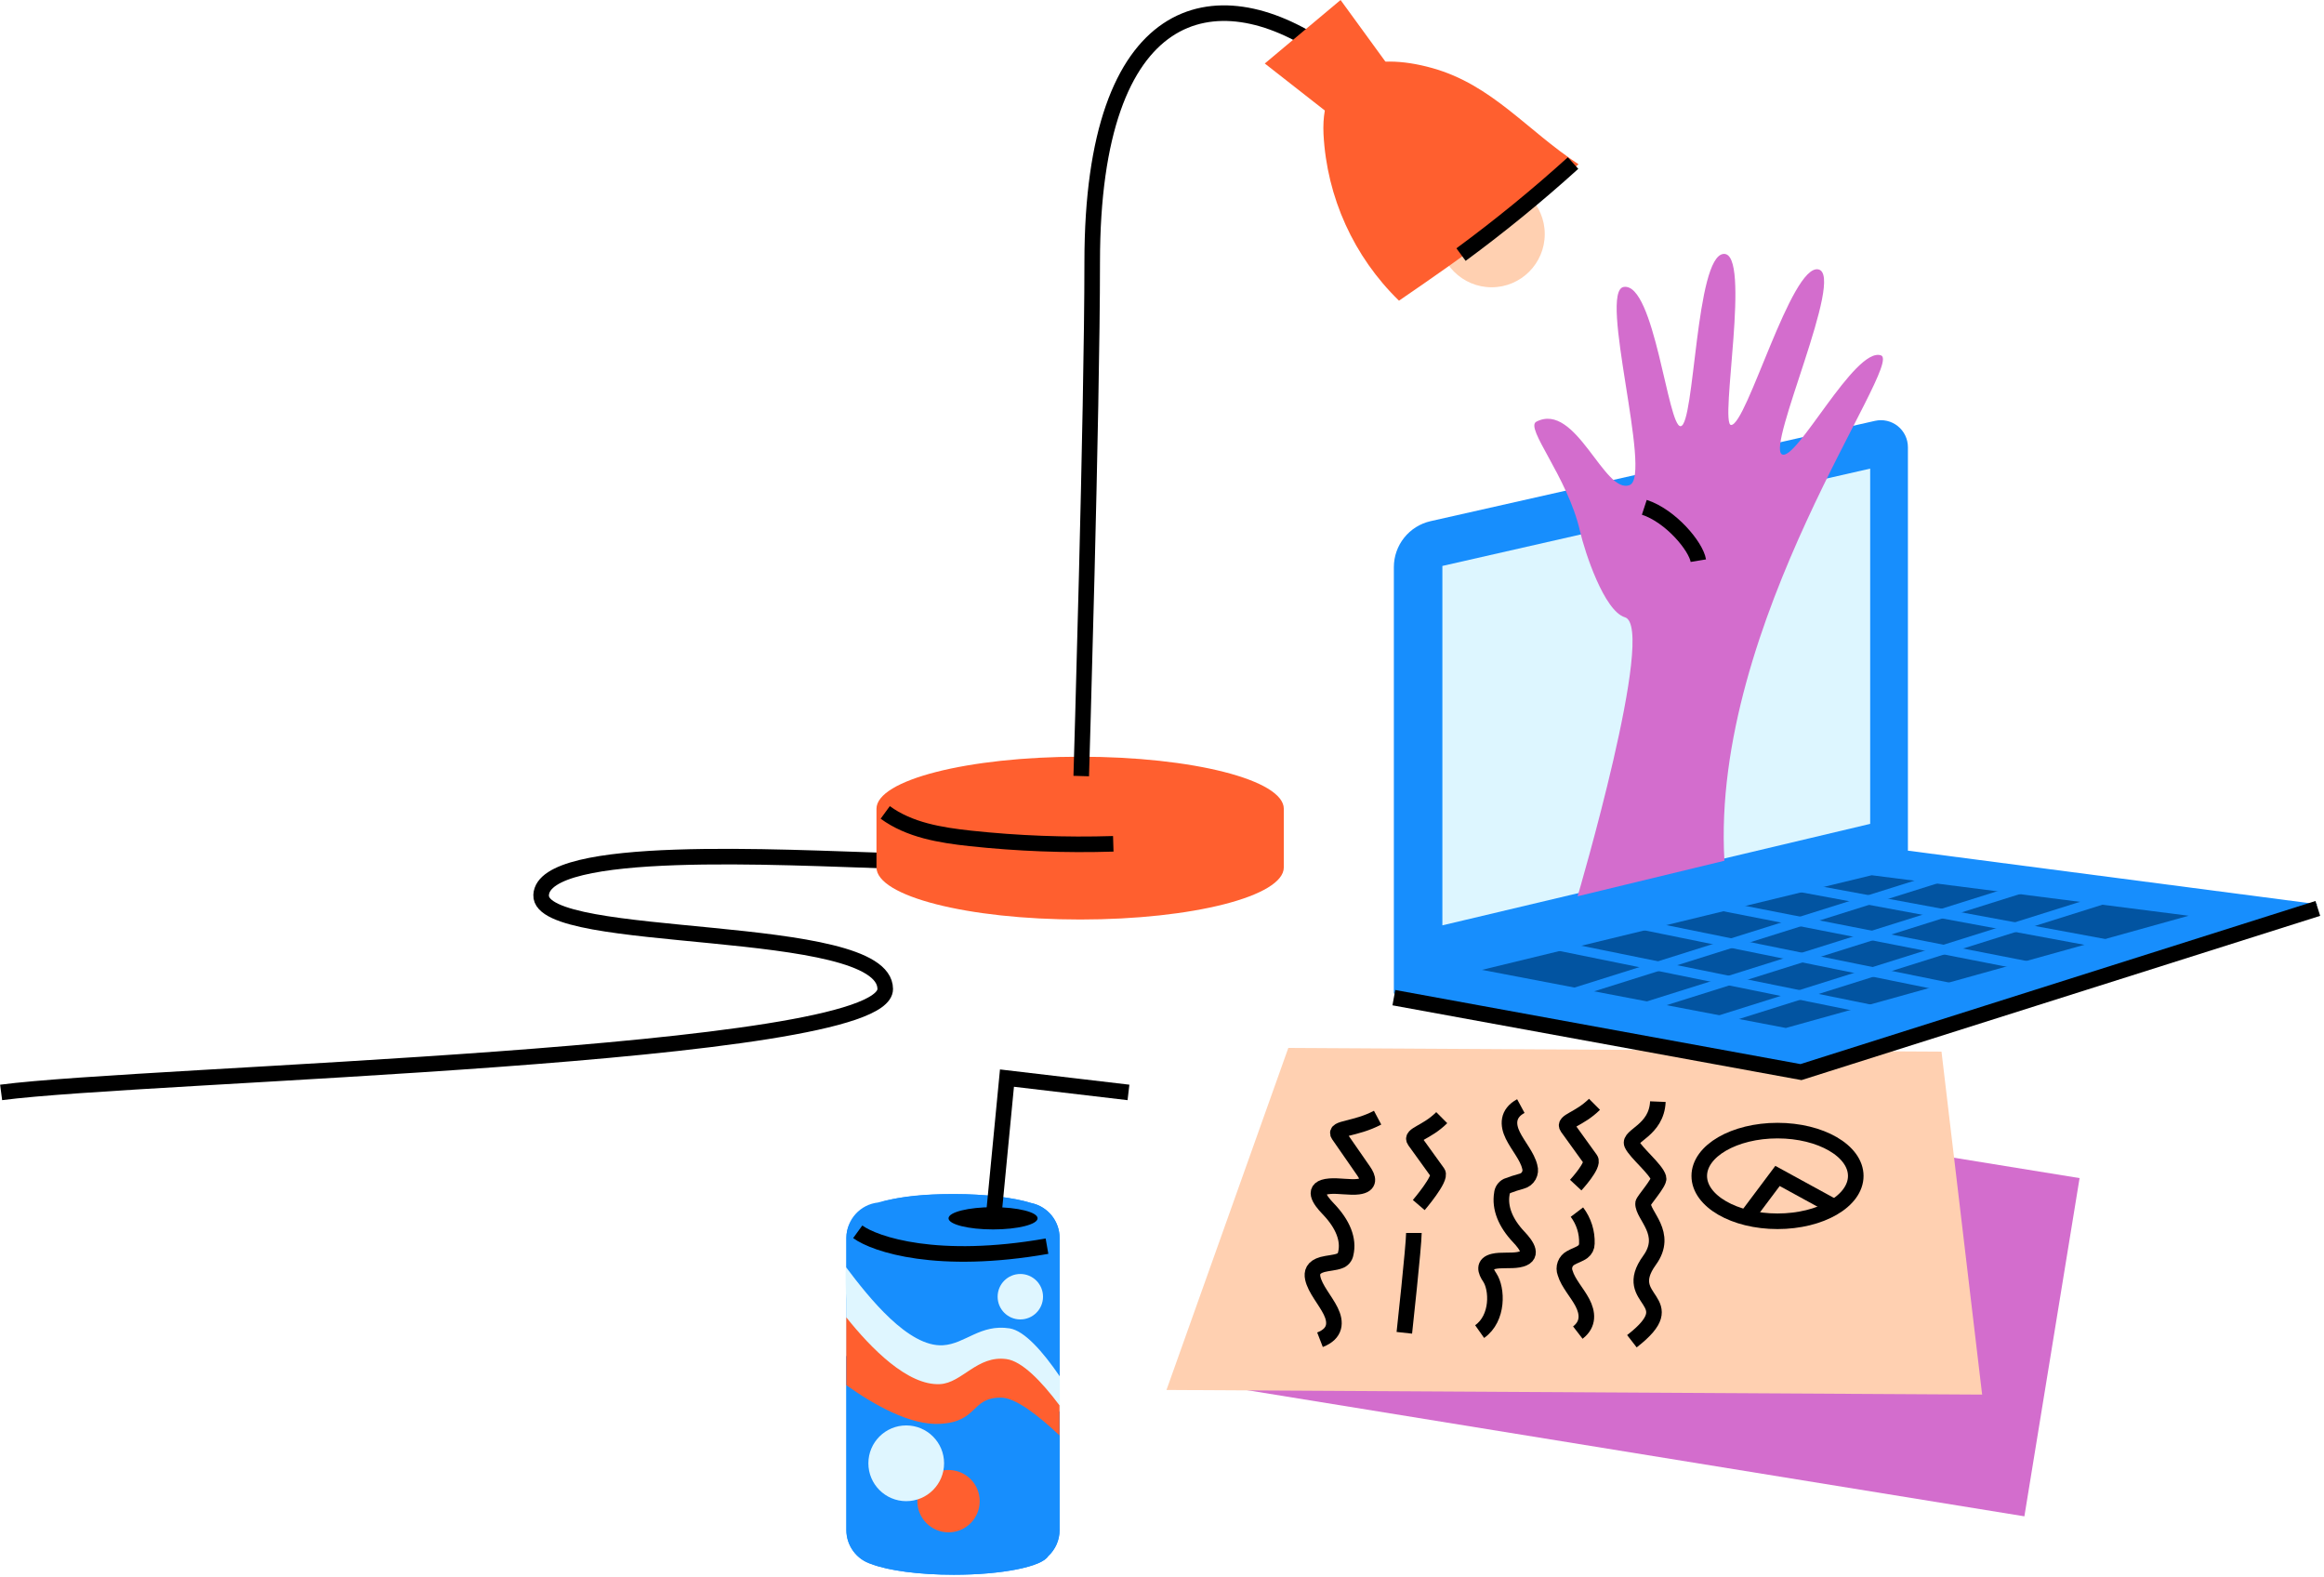
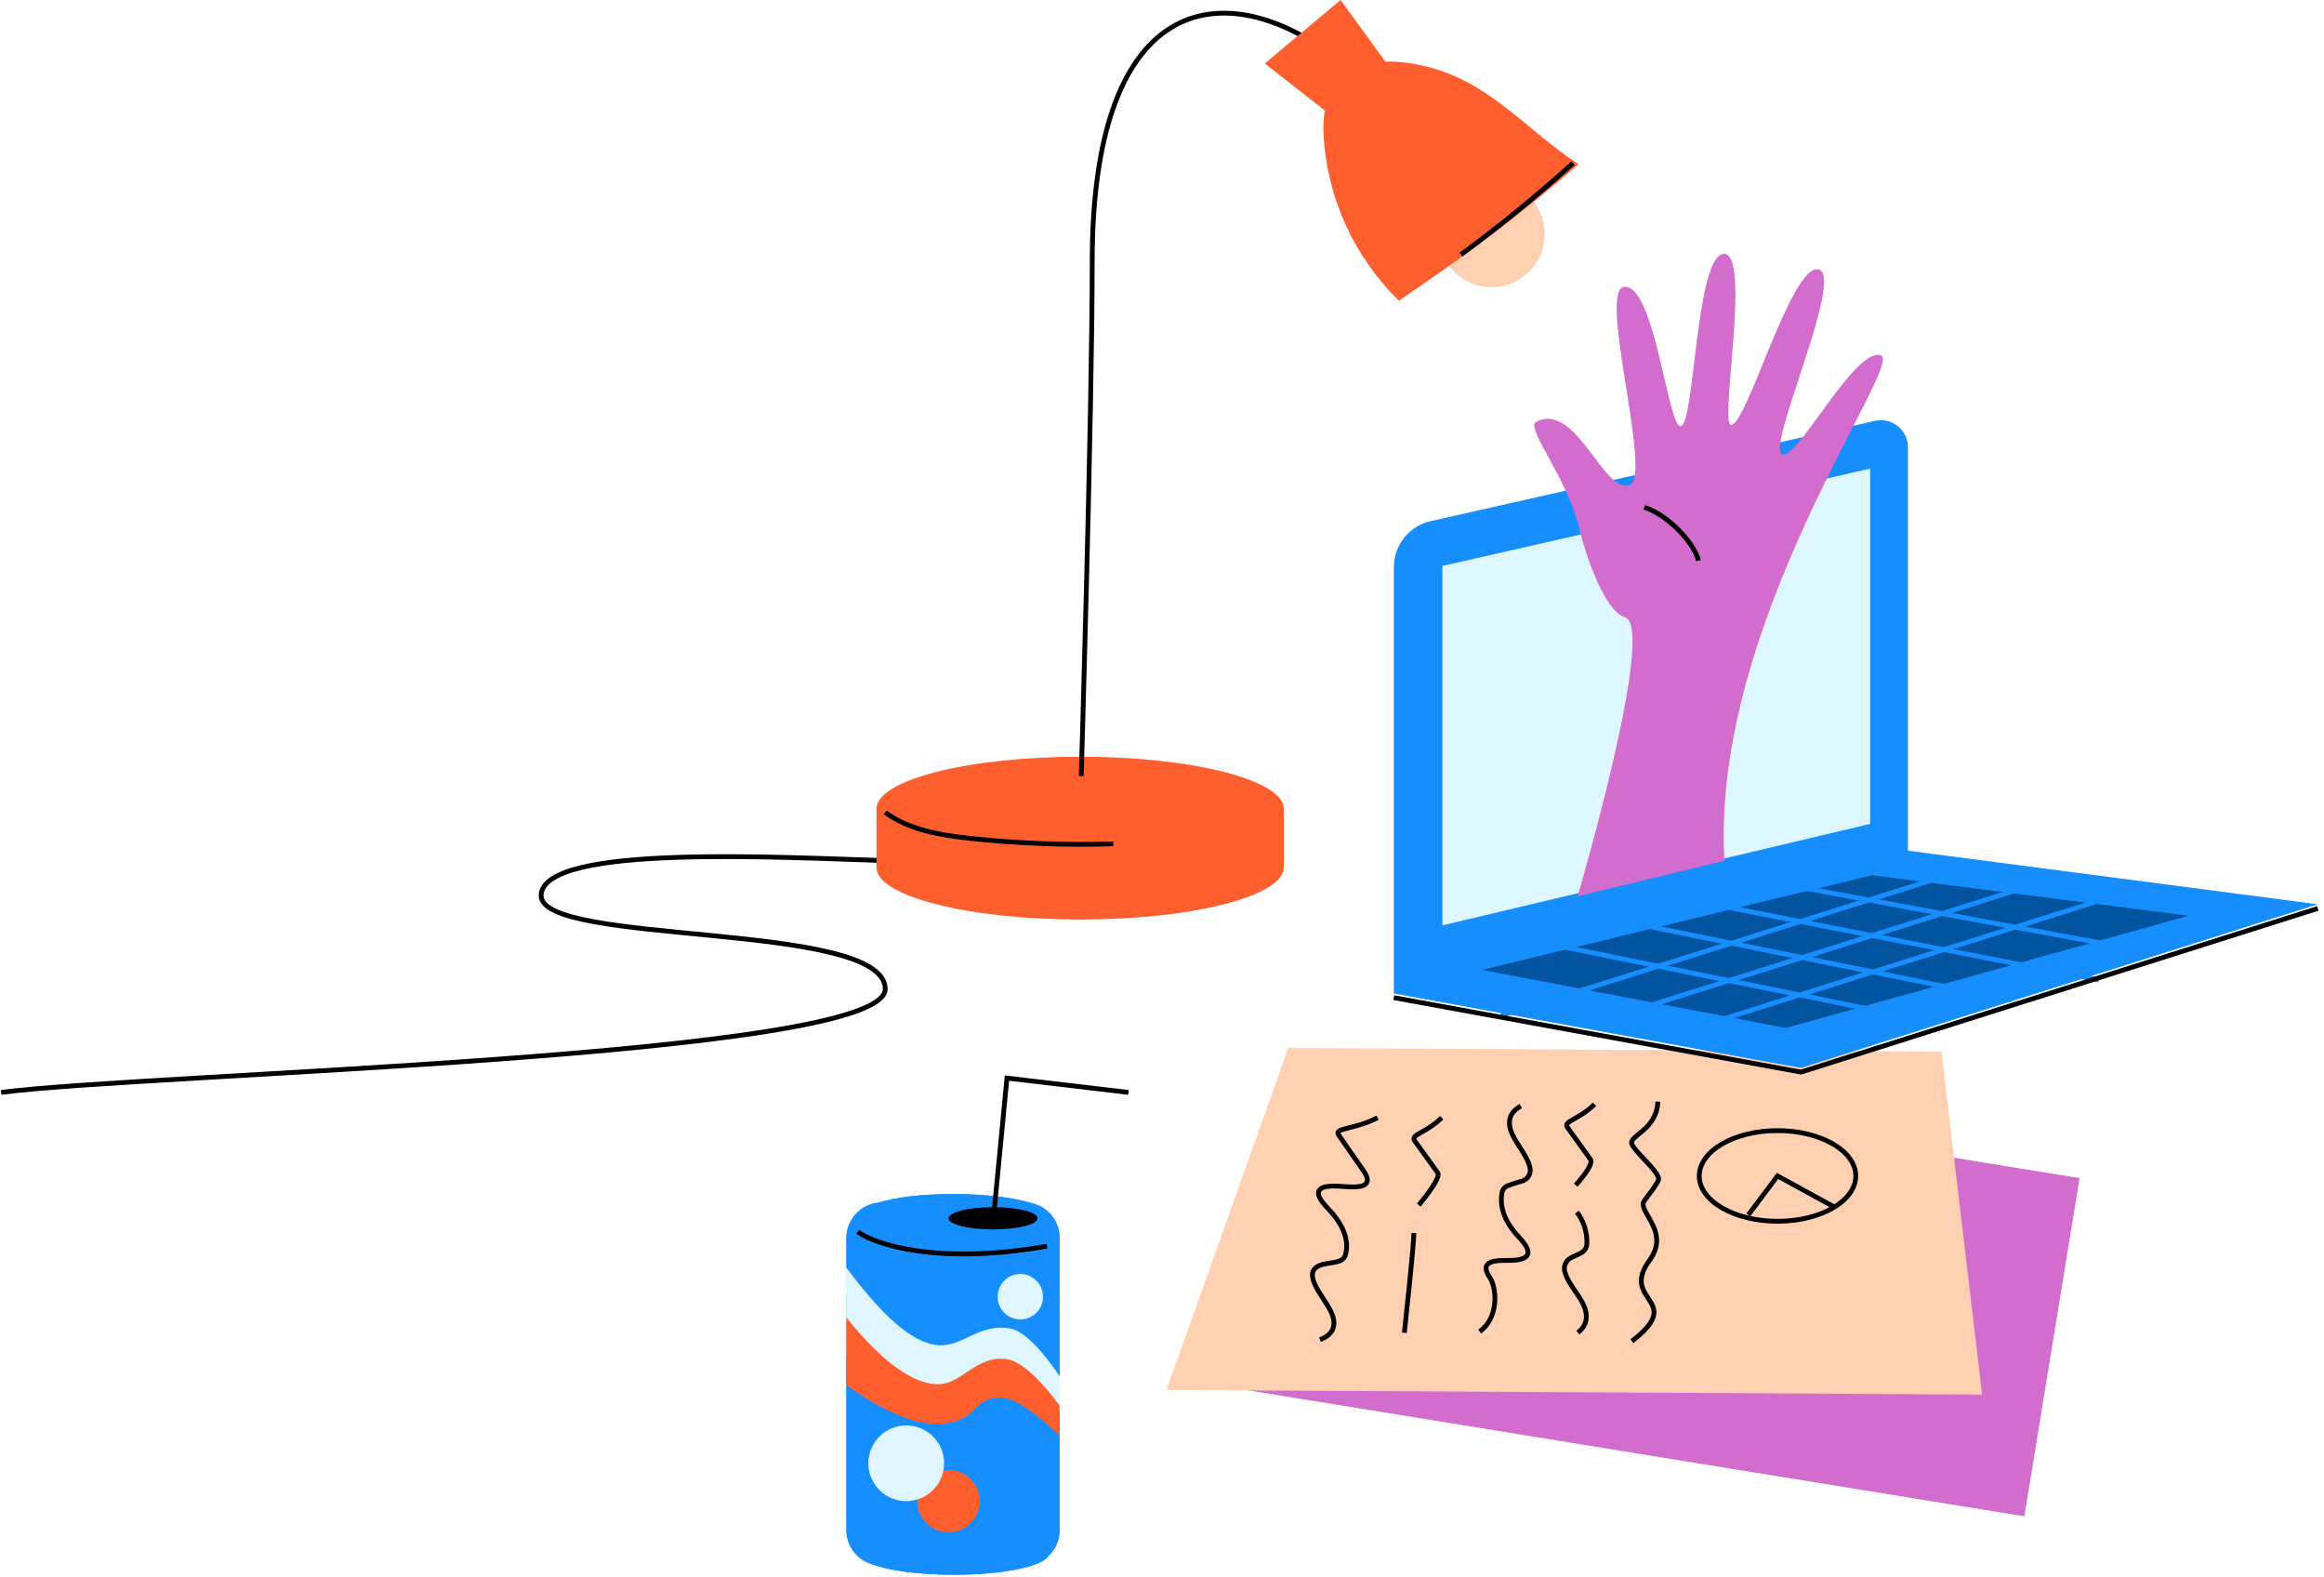
<svg xmlns="http://www.w3.org/2000/svg" width="485" height="329" viewBox="0 0 485 329" fill="none">
  <path d="M422.473 316.363L254.449 289.102L290.566 222.529L433.991 245.798L422.473 316.363Z" fill="#D36DCD" />
  <path d="M413.656 290.968L243.436 289.999L268.86 218.643L405.176 219.418L413.656 290.968Z" fill="#FFD0B1" />
-   <path d="M370.952 254.805C379.971 254.805 387.282 250.571 387.282 245.348C387.282 240.125 379.971 235.89 370.952 235.89C361.933 235.89 354.622 240.125 354.622 245.348C354.622 250.571 361.933 254.805 370.952 254.805Z" stroke="black" stroke-width="3.25" stroke-miterlimit="10" />
-   <path d="M340.564 279.834C351.922 271.034 337.914 271.674 344.249 262.941C348.312 257.34 342.768 253.601 342.895 251.058C342.895 250.544 346.369 246.72 346.134 245.794C345.688 243.975 341.363 240.514 340.564 238.728C339.765 236.943 345.73 235.89 345.982 229.844" stroke="black" stroke-width="3.25" stroke-miterlimit="10" />
-   <path d="M329.089 252.894C330.522 254.782 331.256 257.11 331.167 259.479C331.167 259.806 331.091 260.129 330.945 260.421C330.799 260.713 330.587 260.968 330.326 261.164C329.669 261.669 328.55 262.006 327.802 262.452C327.259 262.742 326.84 263.22 326.625 263.797C326.41 264.374 326.412 265.01 326.632 265.585C327.263 267.716 329.156 269.703 330.241 271.783C331.327 273.863 331.63 276.222 329.282 278.032" stroke="black" stroke-width="3.25" stroke-miterlimit="10" />
-   <path d="M332.757 230.399C329.577 233.566 326.17 233.928 327.095 235.2L331.916 241.887C332.757 243.032 328.837 247.26 328.837 247.26" stroke="black" stroke-width="3.25" stroke-miterlimit="10" />
-   <path d="M300.88 233.187C297.7 236.353 294.293 236.716 295.218 237.996L300.039 244.683C300.88 245.828 296.085 251.42 296.085 251.42" stroke="black" stroke-width="3.25" stroke-miterlimit="10" />
-   <path d="M287.495 233.187C282.843 235.654 278.333 235.301 279.334 236.758L284.592 244.337C285.493 245.643 286.098 247.251 283.448 247.588C281.766 247.807 279.326 247.335 277.517 247.487C273.521 247.807 275.405 250.35 277.197 252.211C280.277 255.412 281.539 258.646 280.849 261.551C280.79 261.904 280.636 262.234 280.403 262.506C280.17 262.778 279.867 262.98 279.528 263.092C278.586 263.454 277.08 263.53 275.986 263.825C274.009 264.372 273.714 265.509 273.967 266.68C274.446 268.92 276.583 271.27 277.711 273.552C278.838 275.834 278.821 278.226 275.473 279.523" stroke="black" stroke-width="3.25" stroke-miterlimit="10" />
-   <path d="M293.073 278.074C293.073 278.074 295.067 259.833 295.067 257.248" stroke="black" stroke-width="3.25" stroke-miterlimit="10" />
-   <path d="M308.788 277.822C312.742 275.034 312.498 268.878 310.875 266.486C310.033 265.248 309.445 263.69 311.716 263.168C313.197 262.823 315.308 263.109 316.882 262.831C320.348 262.225 318.606 259.825 316.974 258.098C314.164 255.142 312.936 252.009 313.424 249.062C313.449 248.72 313.562 248.39 313.752 248.106C313.942 247.821 314.203 247.59 314.509 247.436C315.51 247.054 316.529 246.722 317.563 246.443C317.875 246.364 318.168 246.223 318.423 246.028C318.679 245.832 318.892 245.587 319.049 245.306C319.207 245.026 319.305 244.716 319.339 244.396C319.373 244.075 319.341 243.752 319.246 243.444C318.733 241.255 316.781 239.074 315.704 236.876C314.627 234.678 314.551 232.303 317.386 230.77" stroke="black" stroke-width="3.25" stroke-miterlimit="10" />
-   <path d="M364.853 253.483L370.952 245.348L382.823 251.841" stroke="black" stroke-width="3.25" stroke-miterlimit="10" />
-   <path d="M186.281 179.617C162.8 178.893 113.424 176.029 112.928 186.742C112.431 197.454 184.691 192.064 184.741 206.339C184.792 220.613 30.287 223.965 0.236 227.923" stroke="black" stroke-width="3.25" stroke-miterlimit="10" />
+   <path d="M370.952 254.805C379.971 254.805 387.282 250.571 387.282 245.348C387.282 240.125 379.971 235.89 370.952 235.89C361.933 235.89 354.622 240.125 354.622 245.348C354.622 250.571 361.933 254.805 370.952 254.805Z" stroke="black" strokeWidth="3.25" stroke-miterlimit="10" />
+   <path d="M340.564 279.834C351.922 271.034 337.914 271.674 344.249 262.941C348.312 257.34 342.768 253.601 342.895 251.058C342.895 250.544 346.369 246.72 346.134 245.794C345.688 243.975 341.363 240.514 340.564 238.728C339.765 236.943 345.73 235.89 345.982 229.844" stroke="black" strokeWidth="3.25" stroke-miterlimit="10" />
+   <path d="M329.089 252.894C330.522 254.782 331.256 257.11 331.167 259.479C331.167 259.806 331.091 260.129 330.945 260.421C330.799 260.713 330.587 260.968 330.326 261.164C329.669 261.669 328.55 262.006 327.802 262.452C327.259 262.742 326.84 263.22 326.625 263.797C326.41 264.374 326.412 265.01 326.632 265.585C327.263 267.716 329.156 269.703 330.241 271.783C331.327 273.863 331.63 276.222 329.282 278.032" stroke="black" strokeWidth="3.25" stroke-miterlimit="10" />
+   <path d="M332.757 230.399C329.577 233.566 326.17 233.928 327.095 235.2L331.916 241.887C332.757 243.032 328.837 247.26 328.837 247.26" stroke="black" strokeWidth="3.25" stroke-miterlimit="10" />
+   <path d="M300.88 233.187C297.7 236.353 294.293 236.716 295.218 237.996L300.039 244.683C300.88 245.828 296.085 251.42 296.085 251.42" stroke="black" strokeWidth="3.25" stroke-miterlimit="10" />
+   <path d="M287.495 233.187C282.843 235.654 278.333 235.301 279.334 236.758L284.592 244.337C285.493 245.643 286.098 247.251 283.448 247.588C281.766 247.807 279.326 247.335 277.517 247.487C273.521 247.807 275.405 250.35 277.197 252.211C280.277 255.412 281.539 258.646 280.849 261.551C280.79 261.904 280.636 262.234 280.403 262.506C280.17 262.778 279.867 262.98 279.528 263.092C278.586 263.454 277.08 263.53 275.986 263.825C274.009 264.372 273.714 265.509 273.967 266.68C274.446 268.92 276.583 271.27 277.711 273.552C278.838 275.834 278.821 278.226 275.473 279.523" stroke="black" strokeWidth="3.25" stroke-miterlimit="10" />
+   <path d="M293.073 278.074C293.073 278.074 295.067 259.833 295.067 257.248" stroke="black" strokeWidth="3.25" stroke-miterlimit="10" />
+   <path d="M308.788 277.822C312.742 275.034 312.498 268.878 310.875 266.486C310.033 265.248 309.445 263.69 311.716 263.168C313.197 262.823 315.308 263.109 316.882 262.831C320.348 262.225 318.606 259.825 316.974 258.098C314.164 255.142 312.936 252.009 313.424 249.062C313.449 248.72 313.562 248.39 313.752 248.106C313.942 247.821 314.203 247.59 314.509 247.436C315.51 247.054 316.529 246.722 317.563 246.443C317.875 246.364 318.168 246.223 318.423 246.028C318.679 245.832 318.892 245.587 319.049 245.306C319.207 245.026 319.305 244.716 319.339 244.396C319.373 244.075 319.341 243.752 319.246 243.444C318.733 241.255 316.781 239.074 315.704 236.876C314.627 234.678 314.551 232.303 317.386 230.77" stroke="black" strokeWidth="3.25" stroke-miterlimit="10" />
+   <path d="M364.853 253.483L370.952 245.348L382.823 251.841" stroke="black" strokeWidth="3.25" stroke-miterlimit="10" />
+   <path d="M186.281 179.617C162.8 178.893 113.424 176.029 112.928 186.742C112.431 197.454 184.691 192.064 184.741 206.339C184.792 220.613 30.287 223.965 0.236 227.923" stroke="black" strokeWidth="3.25" stroke-miterlimit="10" />
  <path d="M267.92 168.744C267.92 162.748 248.89 157.881 225.418 157.881C201.946 157.881 182.915 162.748 182.915 168.744V180.973C182.915 186.977 201.946 191.845 225.418 191.845C248.89 191.845 267.92 186.977 267.92 180.973V168.744Z" fill="#FF5F2F" />
-   <path d="M276.207 10.215C253.719 -5.146 227.934 0.211 227.934 54.648C227.934 85.96 225.645 161.915 225.645 161.915" stroke="black" stroke-width="3.25" stroke-miterlimit="10" />
+   <path d="M276.207 10.215C253.719 -5.146 227.934 0.211 227.934 54.648C227.934 85.96 225.645 161.915 225.645 161.915" stroke="black" strokeWidth="3.25" stroke-miterlimit="10" />
  <path d="M311.29 59.937C317.414 59.937 322.378 54.967 322.378 48.837C322.378 42.707 317.414 37.737 311.29 37.737C305.166 37.737 300.201 42.707 300.201 48.837C300.201 54.967 305.166 59.937 311.29 59.937Z" fill="#FFD0B1" />
  <path d="M291.957 62.733C306.612 52.703 315.984 45.89 329.42 34.268C318.601 27.151 311.391 17.702 298.923 14.207C286.455 10.712 275.518 13.5 276.207 28.002C276.894 41.153 282.52 53.558 291.957 62.733V62.733Z" fill="#FF5F2F" />
  <path d="M290.661 14.965L279.766 0L263.95 13.247L278.74 24.827L290.661 14.965Z" fill="#FF5F2F" />
-   <path d="M184.741 169.502C189.789 173.191 196.25 174.244 202.467 174.918C212.385 175.986 222.364 176.366 232.334 176.054" stroke="black" stroke-width="3.25" stroke-miterlimit="10" />
-   <path d="M328.284 34.023C320.819 40.78 313.016 47.152 304.904 53.115" stroke="black" stroke-width="3.25" stroke-miterlimit="10" />
+   <path d="M184.741 169.502C189.789 173.191 196.25 174.244 202.467 174.918C212.385 175.986 222.364 176.366 232.334 176.054" stroke="black" strokeWidth="3.25" stroke-miterlimit="10" />
+   <path d="M328.284 34.023C320.819 40.78 313.016 47.152 304.904 53.115" stroke="black" strokeWidth="3.25" stroke-miterlimit="10" />
  <path d="M215.197 250.999C211.587 249.87 205.698 249.129 199.044 249.129C192.599 249.129 186.878 249.82 183.244 250.889C181.426 251.089 179.746 251.953 178.526 253.316C177.306 254.679 176.631 256.445 176.631 258.275V319.231C176.631 320.825 177.143 322.376 178.092 323.656C179.04 324.936 180.375 325.876 181.898 326.339C185.347 327.661 191.733 328.554 199.044 328.554C209.139 328.554 217.443 326.869 218.738 324.68C219.492 323.986 220.093 323.144 220.504 322.206C220.915 321.268 221.128 320.255 221.128 319.231V258.275C221.128 256.564 220.537 254.905 219.457 253.58C218.376 252.254 216.871 251.342 215.197 250.999Z" fill="#178EFD" />
  <path d="M215.197 250.999C211.587 249.87 205.698 249.129 199.044 249.129C192.599 249.129 176.631 249.441 176.631 258.275V319.231C176.631 320.825 177.143 322.376 178.092 323.656C179.04 324.936 180.375 325.876 181.898 326.339C185.347 327.661 191.733 328.554 199.044 328.554C209.139 328.554 217.443 326.869 218.738 324.68C219.492 323.986 220.093 323.144 220.504 322.206C220.915 321.268 221.128 320.255 221.128 319.231V258.275C221.128 256.564 220.537 254.905 219.457 253.58C218.376 252.254 216.871 251.342 215.197 250.999V250.999Z" fill="#178EFD" />
  <path d="M196.81 292.521C204.831 292.043 203.186 286.311 209.563 286.311C212.413 286.311 216.875 290.133 221.185 294.613V287.19C217.567 281.898 213.771 277.637 210.701 277.15C204.586 276.195 201.424 280.395 196.81 280.672C189.565 281.121 181.316 270.704 176.576 264.408C176.32 265.207 176.571 270.234 176.576 271.084V282.863C182.472 287.658 190.375 292.903 196.81 292.521Z" fill="#DFF6FF" />
  <path d="M207.245 256.508C212.377 256.508 216.538 255.468 216.538 254.185C216.538 252.902 212.377 251.862 207.245 251.862C202.112 251.862 197.951 252.902 197.951 254.185C197.951 255.468 202.112 256.508 207.245 256.508Z" fill="black" />
  <path d="M176.614 289C182.386 293.101 189.983 297.421 196.183 297.068C204.184 296.646 202.543 291.594 208.903 291.594C211.89 291.594 216.627 295.257 221.111 299.485V293.211C217.325 288.158 213.278 283.997 210.048 283.559C203.94 282.717 200.793 288.536 196.183 288.781C189.453 289.143 181.755 281.294 176.614 274.851V289Z" fill="#FF5F2F" />
-   <path d="M207.176 255.74L210.146 224.934L235.503 227.923" stroke="black" stroke-width="3.25" stroke-miterlimit="10" />
+   <path d="M207.176 255.74L210.146 224.934L235.503 227.923" stroke="black" strokeWidth="3.25" stroke-miterlimit="10" />
  <path d="M197.951 319.706C201.544 319.706 204.457 316.794 204.457 313.201C204.457 309.608 201.544 306.695 197.951 306.695C194.358 306.695 191.446 309.608 191.446 313.201C191.446 316.794 194.358 319.706 197.951 319.706Z" fill="#FF5F2F" />
  <path d="M212.933 275.285C215.549 275.285 217.67 273.162 217.67 270.544C217.67 267.925 215.549 265.802 212.933 265.802C210.317 265.802 208.197 267.925 208.197 270.544C208.197 273.162 210.317 275.285 212.933 275.285Z" fill="#DFF6FF" />
  <path d="M189.122 313.201C193.485 313.201 197.022 309.664 197.022 305.301C197.022 300.938 193.485 297.401 189.122 297.401C184.76 297.401 181.223 300.938 181.223 305.301C181.223 309.664 184.76 313.201 189.122 313.201Z" fill="#DFF6FF" />
-   <path d="M179 257C182.667 259.667 195.7 264 218.5 260" stroke="black" stroke-width="3.25" />
+   <path d="M179 257C182.667 259.667 195.7 264 218.5 260" stroke="black" strokeWidth="3.25" />
  <path d="M290.886 207.283V118.33C290.886 116.097 291.645 113.931 293.038 112.187C294.43 110.443 296.374 109.226 298.55 108.734L391.295 87.807C392.119 87.621 392.974 87.623 393.797 87.812C394.621 88.002 395.391 88.374 396.051 88.902C396.71 89.43 397.243 90.1 397.61 90.862C397.976 91.623 398.166 92.458 398.167 93.304V135.393V177.483L483.711 188.665L375.849 222.815L290.886 207.283Z" fill="#178EFD" />
  <path d="M390.613 182.61L309.265 202.352L372.688 214.476L456.757 191.06L390.613 182.61Z" fill="#0254A1" />
-   <path d="M318.875 196.062L401.477 212.85" stroke="#178EFD" stroke-width="1.98" stroke-miterlimit="10" />
-   <path d="M337.145 191.868L419.747 208.657" stroke="#178EFD" stroke-width="1.98" stroke-miterlimit="10" />
-   <path d="M352.292 187.675L438.017 204.464" stroke="#178EFD" stroke-width="1.98" stroke-miterlimit="10" />
-   <path d="M446.818 185.186L353.657 214.476" stroke="#178EFD" stroke-width="1.98" stroke-miterlimit="10" />
-   <path d="M426.619 183.898L333.45 213.188" stroke="#178EFD" stroke-width="1.98" stroke-miterlimit="10" />
-   <path d="M406.411 182.61L313.25 211.9" stroke="#178EFD" stroke-width="1.98" stroke-miterlimit="10" />
-   <path d="M366.828 183.482L442.619 197.53" stroke="#178EFD" stroke-width="1.98" stroke-miterlimit="10" />
+   <path d="M318.875 196.062L401.477 212.85" stroke="#178EFD" strokeWidth="1.98" stroke-miterlimit="10" />
+   <path d="M337.145 191.868L419.747 208.657" stroke="#178EFD" strokeWidth="1.98" stroke-miterlimit="10" />
+   <path d="M352.292 187.675L438.017 204.464" stroke="#178EFD" strokeWidth="1.98" stroke-miterlimit="10" />
+   <path d="M446.818 185.186L353.657 214.476" stroke="#178EFD" strokeWidth="1.98" stroke-miterlimit="10" />
+   <path d="M426.619 183.898L333.45 213.188" stroke="#178EFD" strokeWidth="1.98" stroke-miterlimit="10" />
+   <path d="M406.411 182.61L313.25 211.9" stroke="#178EFD" strokeWidth="1.98" stroke-miterlimit="10" />
+   <path d="M366.828 183.482L442.619 197.53" stroke="#178EFD" strokeWidth="1.98" stroke-miterlimit="10" />
  <path d="M377.583 174.907L390.291 171.892V97.772L301.013 118.078V193.062L305.625 191.971" fill="#DDF6FF" />
-   <path d="M290.886 208.15L375.849 223.682L483.711 189.531" stroke="black" stroke-width="3.25" stroke-miterlimit="10" />
+   <path d="M290.886 208.15L375.849 223.682L483.711 189.531" stroke="black" strokeWidth="3.25" stroke-miterlimit="10" />
  <path d="M329.233 186.998C329.233 186.998 345.801 130.781 339.102 128.787C334.795 127.499 330.755 115.257 329.727 110.797C327.139 99.466 318.149 89.249 320.628 87.977C328.935 83.721 334.803 103.368 340.129 101.185C344.836 99.238 333.477 60.666 338.874 59.865C345.267 58.915 348.068 89.132 350.735 88.92C353.7 88.7 353.826 53.418 359.701 52.978C365.577 52.539 358.76 88.637 361.27 88.668C364.541 88.715 373.821 55.036 379.477 56.206C385.133 57.376 368.746 92.901 371.852 94.778C374.786 96.552 387.039 72.366 392.522 74.133C397.566 75.751 356.956 129.682 359.874 179.585" fill="#D36DCD" />
-   <path d="M343.157 105.842C348.687 107.656 353.935 113.985 354.43 116.977" stroke="black" stroke-width="3.25" stroke-miterlimit="10" />
+   <path d="M343.157 105.842C348.687 107.656 353.935 113.985 354.43 116.977" stroke="black" strokeWidth="3.25" stroke-miterlimit="10" />
</svg>
